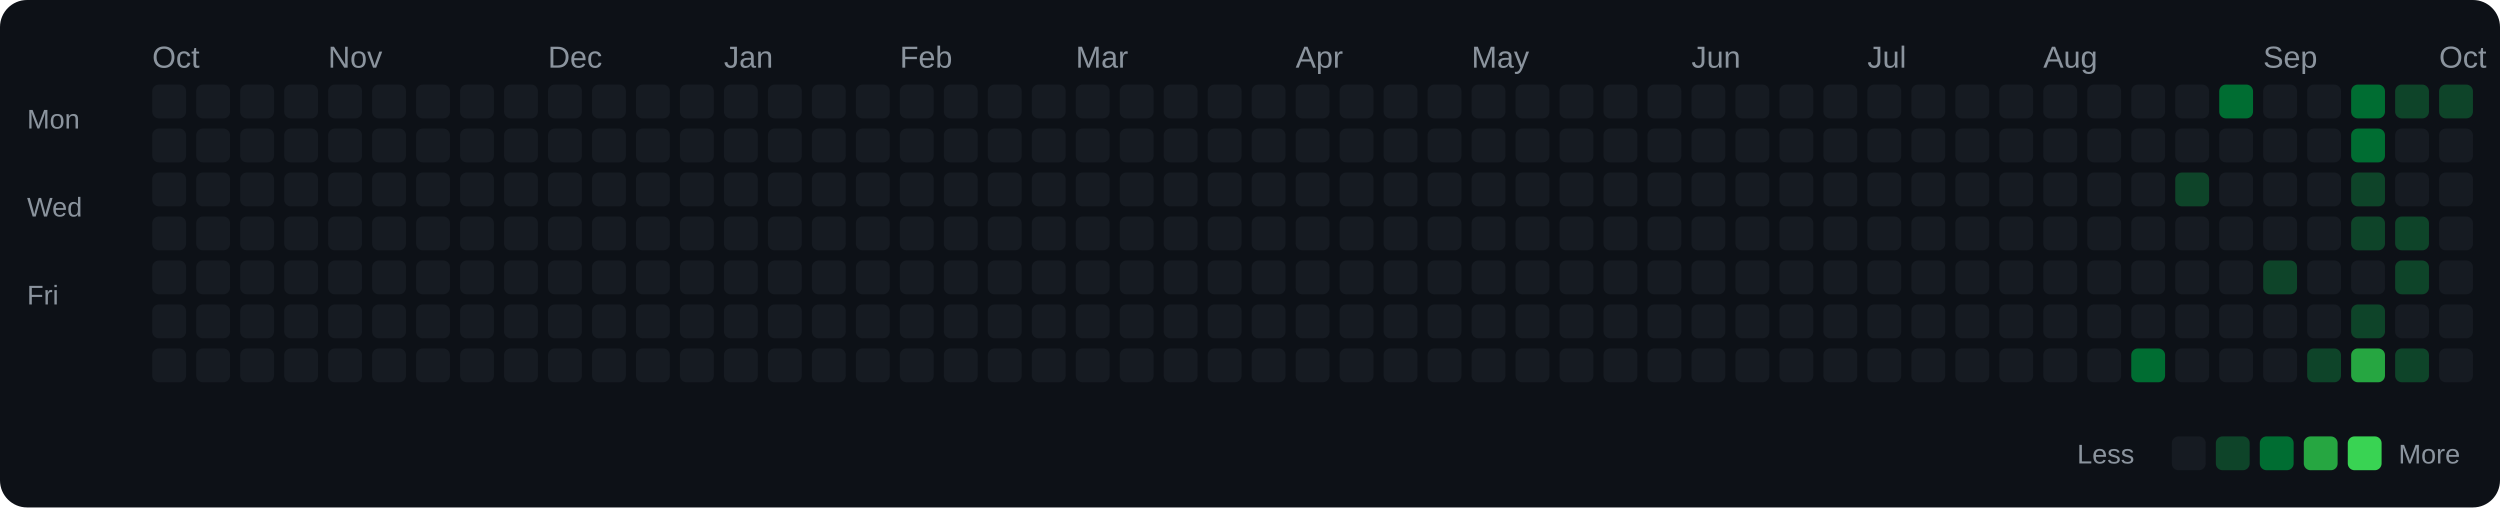
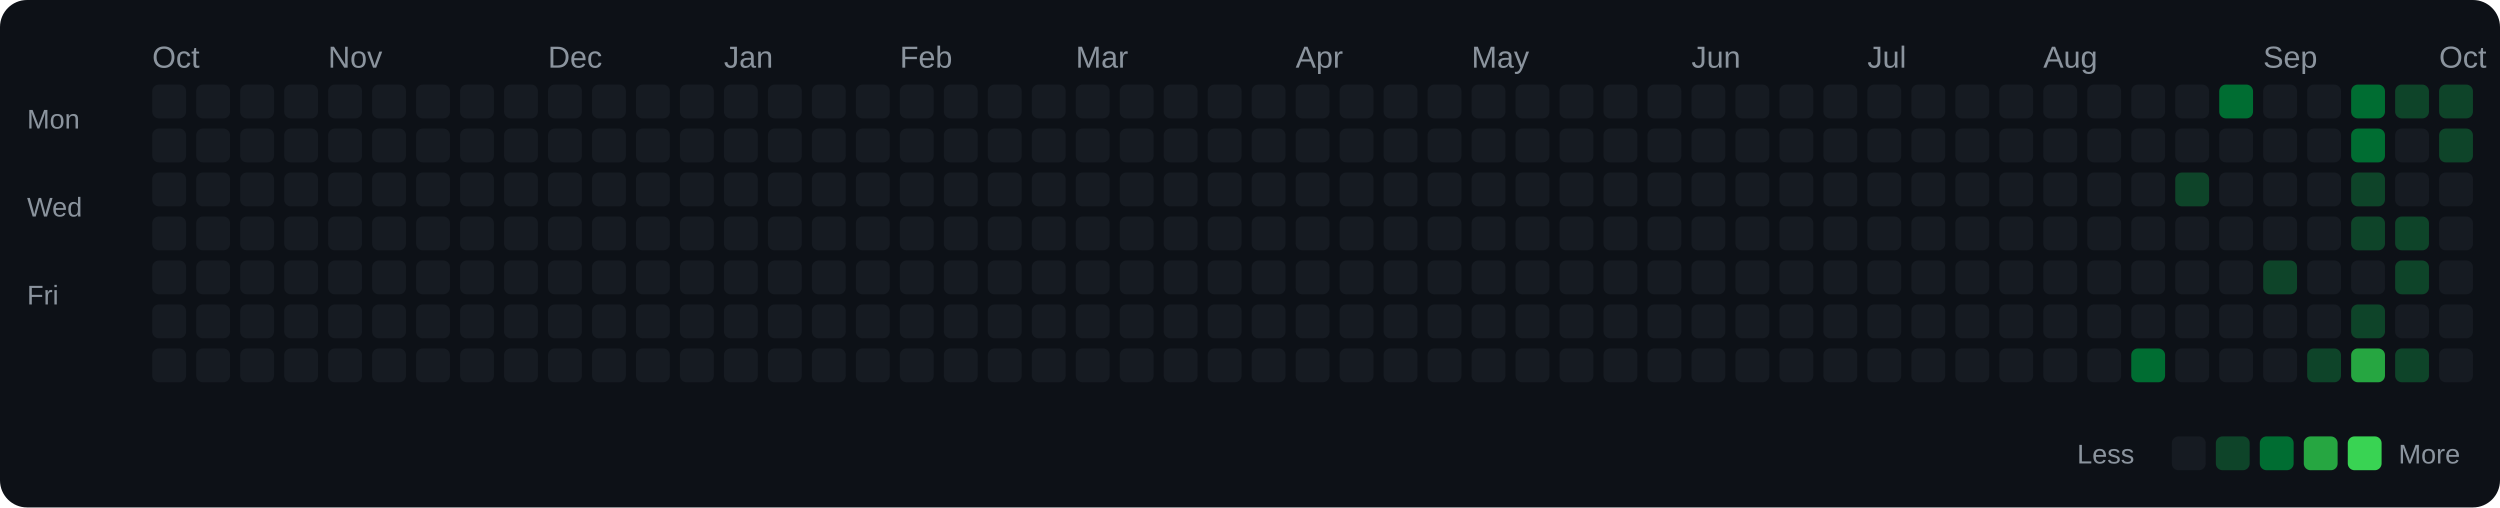
<svg xmlns="http://www.w3.org/2000/svg" width="739" height="150" viewBox="0 0 739 150" role="img" aria-labelledby="title description">
  <rect width="100%" height="100%" fill="#0d1117" rx="8" />
  <text x="45" y="20" fill="#8b949e" font-family="Arial, sans-serif" font-size="9"> Oct </text>
  <text x="97" y="20" fill="#8b949e" font-family="Arial, sans-serif" font-size="9"> Nov </text>
  <text x="162" y="20" fill="#8b949e" font-family="Arial, sans-serif" font-size="9"> Dec </text>
  <text x="214" y="20" fill="#8b949e" font-family="Arial, sans-serif" font-size="9"> Jan </text>
  <text x="266" y="20" fill="#8b949e" font-family="Arial, sans-serif" font-size="9"> Feb </text>
  <text x="318" y="20" fill="#8b949e" font-family="Arial, sans-serif" font-size="9"> Mar </text>
  <text x="383" y="20" fill="#8b949e" font-family="Arial, sans-serif" font-size="9"> Apr </text>
  <text x="435" y="20" fill="#8b949e" font-family="Arial, sans-serif" font-size="9"> May </text>
  <text x="500" y="20" fill="#8b949e" font-family="Arial, sans-serif" font-size="9"> Jun </text>
  <text x="552" y="20" fill="#8b949e" font-family="Arial, sans-serif" font-size="9"> Jul </text>
  <text x="604" y="20" fill="#8b949e" font-family="Arial, sans-serif" font-size="9"> Aug </text>
  <text x="669" y="20" fill="#8b949e" font-family="Arial, sans-serif" font-size="9"> Sep </text>
  <text x="721" y="20" fill="#8b949e" font-family="Arial, sans-serif" font-size="9"> Oct </text>
  <rect x="45" y="25" width="10" height="10" rx="2" fill="#161b22"> </rect>
  <rect x="45" y="38" width="10" height="10" rx="2" fill="#161b22"> </rect>
  <rect x="45" y="51" width="10" height="10" rx="2" fill="#161b22"> </rect>
  <rect x="45" y="64" width="10" height="10" rx="2" fill="#161b22"> </rect>
  <rect x="45" y="77" width="10" height="10" rx="2" fill="#161b22"> </rect>
  <rect x="45" y="90" width="10" height="10" rx="2" fill="#161b22"> </rect>
  <rect x="45" y="103" width="10" height="10" rx="2" fill="#161b22"> </rect>
  <rect x="58" y="25" width="10" height="10" rx="2" fill="#161b22"> </rect>
  <rect x="58" y="38" width="10" height="10" rx="2" fill="#161b22"> </rect>
  <rect x="58" y="51" width="10" height="10" rx="2" fill="#161b22"> </rect>
  <rect x="58" y="64" width="10" height="10" rx="2" fill="#161b22"> </rect>
  <rect x="58" y="77" width="10" height="10" rx="2" fill="#161b22"> </rect>
  <rect x="58" y="90" width="10" height="10" rx="2" fill="#161b22"> </rect>
  <rect x="58" y="103" width="10" height="10" rx="2" fill="#161b22"> </rect>
  <rect x="71" y="25" width="10" height="10" rx="2" fill="#161b22"> </rect>
  <rect x="71" y="38" width="10" height="10" rx="2" fill="#161b22"> </rect>
  <rect x="71" y="51" width="10" height="10" rx="2" fill="#161b22"> </rect>
  <rect x="71" y="64" width="10" height="10" rx="2" fill="#161b22"> </rect>
  <rect x="71" y="77" width="10" height="10" rx="2" fill="#161b22"> </rect>
  <rect x="71" y="90" width="10" height="10" rx="2" fill="#161b22"> </rect>
  <rect x="71" y="103" width="10" height="10" rx="2" fill="#161b22"> </rect>
  <rect x="84" y="25" width="10" height="10" rx="2" fill="#161b22"> </rect>
  <rect x="84" y="38" width="10" height="10" rx="2" fill="#161b22"> </rect>
  <rect x="84" y="51" width="10" height="10" rx="2" fill="#161b22"> </rect>
  <rect x="84" y="64" width="10" height="10" rx="2" fill="#161b22"> </rect>
  <rect x="84" y="77" width="10" height="10" rx="2" fill="#161b22"> </rect>
  <rect x="84" y="90" width="10" height="10" rx="2" fill="#161b22"> </rect>
  <rect x="84" y="103" width="10" height="10" rx="2" fill="#161b22"> </rect>
  <rect x="97" y="25" width="10" height="10" rx="2" fill="#161b22"> </rect>
  <rect x="97" y="38" width="10" height="10" rx="2" fill="#161b22"> </rect>
  <rect x="97" y="51" width="10" height="10" rx="2" fill="#161b22"> </rect>
  <rect x="97" y="64" width="10" height="10" rx="2" fill="#161b22"> </rect>
  <rect x="97" y="77" width="10" height="10" rx="2" fill="#161b22"> </rect>
  <rect x="97" y="90" width="10" height="10" rx="2" fill="#161b22"> </rect>
  <rect x="97" y="103" width="10" height="10" rx="2" fill="#161b22"> </rect>
  <rect x="110" y="25" width="10" height="10" rx="2" fill="#161b22"> </rect>
  <rect x="110" y="38" width="10" height="10" rx="2" fill="#161b22"> </rect>
  <rect x="110" y="51" width="10" height="10" rx="2" fill="#161b22"> </rect>
  <rect x="110" y="64" width="10" height="10" rx="2" fill="#161b22"> </rect>
  <rect x="110" y="77" width="10" height="10" rx="2" fill="#161b22"> </rect>
  <rect x="110" y="90" width="10" height="10" rx="2" fill="#161b22"> </rect>
  <rect x="110" y="103" width="10" height="10" rx="2" fill="#161b22"> </rect>
  <rect x="123" y="25" width="10" height="10" rx="2" fill="#161b22"> </rect>
  <rect x="123" y="38" width="10" height="10" rx="2" fill="#161b22"> </rect>
  <rect x="123" y="51" width="10" height="10" rx="2" fill="#161b22"> </rect>
  <rect x="123" y="64" width="10" height="10" rx="2" fill="#161b22"> </rect>
  <rect x="123" y="77" width="10" height="10" rx="2" fill="#161b22"> </rect>
  <rect x="123" y="90" width="10" height="10" rx="2" fill="#161b22"> </rect>
  <rect x="123" y="103" width="10" height="10" rx="2" fill="#161b22"> </rect>
  <rect x="136" y="25" width="10" height="10" rx="2" fill="#161b22"> </rect>
  <rect x="136" y="38" width="10" height="10" rx="2" fill="#161b22"> </rect>
  <rect x="136" y="51" width="10" height="10" rx="2" fill="#161b22"> </rect>
  <rect x="136" y="64" width="10" height="10" rx="2" fill="#161b22"> </rect>
  <rect x="136" y="77" width="10" height="10" rx="2" fill="#161b22"> </rect>
  <rect x="136" y="90" width="10" height="10" rx="2" fill="#161b22"> </rect>
  <rect x="136" y="103" width="10" height="10" rx="2" fill="#161b22"> </rect>
  <rect x="149" y="25" width="10" height="10" rx="2" fill="#161b22"> </rect>
  <rect x="149" y="38" width="10" height="10" rx="2" fill="#161b22"> </rect>
  <rect x="149" y="51" width="10" height="10" rx="2" fill="#161b22"> </rect>
  <rect x="149" y="64" width="10" height="10" rx="2" fill="#161b22"> </rect>
  <rect x="149" y="77" width="10" height="10" rx="2" fill="#161b22"> </rect>
  <rect x="149" y="90" width="10" height="10" rx="2" fill="#161b22"> </rect>
  <rect x="149" y="103" width="10" height="10" rx="2" fill="#161b22"> </rect>
  <rect x="162" y="25" width="10" height="10" rx="2" fill="#161b22"> </rect>
  <rect x="162" y="38" width="10" height="10" rx="2" fill="#161b22"> </rect>
  <rect x="162" y="51" width="10" height="10" rx="2" fill="#161b22"> </rect>
  <rect x="162" y="64" width="10" height="10" rx="2" fill="#161b22"> </rect>
  <rect x="162" y="77" width="10" height="10" rx="2" fill="#161b22"> </rect>
  <rect x="162" y="90" width="10" height="10" rx="2" fill="#161b22"> </rect>
  <rect x="162" y="103" width="10" height="10" rx="2" fill="#161b22"> </rect>
  <rect x="175" y="25" width="10" height="10" rx="2" fill="#161b22"> </rect>
  <rect x="175" y="38" width="10" height="10" rx="2" fill="#161b22"> </rect>
  <rect x="175" y="51" width="10" height="10" rx="2" fill="#161b22"> </rect>
  <rect x="175" y="64" width="10" height="10" rx="2" fill="#161b22"> </rect>
  <rect x="175" y="77" width="10" height="10" rx="2" fill="#161b22"> </rect>
  <rect x="175" y="90" width="10" height="10" rx="2" fill="#161b22"> </rect>
  <rect x="175" y="103" width="10" height="10" rx="2" fill="#161b22"> </rect>
  <rect x="188" y="25" width="10" height="10" rx="2" fill="#161b22"> </rect>
  <rect x="188" y="38" width="10" height="10" rx="2" fill="#161b22"> </rect>
  <rect x="188" y="51" width="10" height="10" rx="2" fill="#161b22"> </rect>
  <rect x="188" y="64" width="10" height="10" rx="2" fill="#161b22"> </rect>
  <rect x="188" y="77" width="10" height="10" rx="2" fill="#161b22"> </rect>
  <rect x="188" y="90" width="10" height="10" rx="2" fill="#161b22"> </rect>
  <rect x="188" y="103" width="10" height="10" rx="2" fill="#161b22"> </rect>
  <rect x="201" y="25" width="10" height="10" rx="2" fill="#161b22"> </rect>
  <rect x="201" y="38" width="10" height="10" rx="2" fill="#161b22"> </rect>
  <rect x="201" y="51" width="10" height="10" rx="2" fill="#161b22"> </rect>
  <rect x="201" y="64" width="10" height="10" rx="2" fill="#161b22"> </rect>
  <rect x="201" y="77" width="10" height="10" rx="2" fill="#161b22"> </rect>
  <rect x="201" y="90" width="10" height="10" rx="2" fill="#161b22"> </rect>
  <rect x="201" y="103" width="10" height="10" rx="2" fill="#161b22"> </rect>
  <rect x="214" y="25" width="10" height="10" rx="2" fill="#161b22"> </rect>
  <rect x="214" y="38" width="10" height="10" rx="2" fill="#161b22"> </rect>
  <rect x="214" y="51" width="10" height="10" rx="2" fill="#161b22"> </rect>
  <rect x="214" y="64" width="10" height="10" rx="2" fill="#161b22"> </rect>
  <rect x="214" y="77" width="10" height="10" rx="2" fill="#161b22"> </rect>
  <rect x="214" y="90" width="10" height="10" rx="2" fill="#161b22"> </rect>
  <rect x="214" y="103" width="10" height="10" rx="2" fill="#161b22"> </rect>
  <rect x="227" y="25" width="10" height="10" rx="2" fill="#161b22"> </rect>
  <rect x="227" y="38" width="10" height="10" rx="2" fill="#161b22"> </rect>
  <rect x="227" y="51" width="10" height="10" rx="2" fill="#161b22"> </rect>
  <rect x="227" y="64" width="10" height="10" rx="2" fill="#161b22"> </rect>
  <rect x="227" y="77" width="10" height="10" rx="2" fill="#161b22"> </rect>
  <rect x="227" y="90" width="10" height="10" rx="2" fill="#161b22"> </rect>
  <rect x="227" y="103" width="10" height="10" rx="2" fill="#161b22"> </rect>
  <rect x="240" y="25" width="10" height="10" rx="2" fill="#161b22"> </rect>
  <rect x="240" y="38" width="10" height="10" rx="2" fill="#161b22"> </rect>
  <rect x="240" y="51" width="10" height="10" rx="2" fill="#161b22"> </rect>
  <rect x="240" y="64" width="10" height="10" rx="2" fill="#161b22"> </rect>
  <rect x="240" y="77" width="10" height="10" rx="2" fill="#161b22"> </rect>
  <rect x="240" y="90" width="10" height="10" rx="2" fill="#161b22"> </rect>
  <rect x="240" y="103" width="10" height="10" rx="2" fill="#161b22"> </rect>
  <rect x="253" y="25" width="10" height="10" rx="2" fill="#161b22"> </rect>
  <rect x="253" y="38" width="10" height="10" rx="2" fill="#161b22"> </rect>
  <rect x="253" y="51" width="10" height="10" rx="2" fill="#161b22"> </rect>
  <rect x="253" y="64" width="10" height="10" rx="2" fill="#161b22"> </rect>
  <rect x="253" y="77" width="10" height="10" rx="2" fill="#161b22"> </rect>
  <rect x="253" y="90" width="10" height="10" rx="2" fill="#161b22"> </rect>
  <rect x="253" y="103" width="10" height="10" rx="2" fill="#161b22"> </rect>
  <rect x="266" y="25" width="10" height="10" rx="2" fill="#161b22"> </rect>
  <rect x="266" y="38" width="10" height="10" rx="2" fill="#161b22"> </rect>
  <rect x="266" y="51" width="10" height="10" rx="2" fill="#161b22"> </rect>
  <rect x="266" y="64" width="10" height="10" rx="2" fill="#161b22"> </rect>
  <rect x="266" y="77" width="10" height="10" rx="2" fill="#161b22"> </rect>
  <rect x="266" y="90" width="10" height="10" rx="2" fill="#161b22"> </rect>
  <rect x="266" y="103" width="10" height="10" rx="2" fill="#161b22"> </rect>
  <rect x="279" y="25" width="10" height="10" rx="2" fill="#161b22"> </rect>
  <rect x="279" y="38" width="10" height="10" rx="2" fill="#161b22"> </rect>
  <rect x="279" y="51" width="10" height="10" rx="2" fill="#161b22"> </rect>
  <rect x="279" y="64" width="10" height="10" rx="2" fill="#161b22"> </rect>
  <rect x="279" y="77" width="10" height="10" rx="2" fill="#161b22"> </rect>
  <rect x="279" y="90" width="10" height="10" rx="2" fill="#161b22"> </rect>
  <rect x="279" y="103" width="10" height="10" rx="2" fill="#161b22"> </rect>
  <rect x="292" y="25" width="10" height="10" rx="2" fill="#161b22"> </rect>
  <rect x="292" y="38" width="10" height="10" rx="2" fill="#161b22"> </rect>
  <rect x="292" y="51" width="10" height="10" rx="2" fill="#161b22"> </rect>
  <rect x="292" y="64" width="10" height="10" rx="2" fill="#161b22"> </rect>
  <rect x="292" y="77" width="10" height="10" rx="2" fill="#161b22"> </rect>
  <rect x="292" y="90" width="10" height="10" rx="2" fill="#161b22"> </rect>
  <rect x="292" y="103" width="10" height="10" rx="2" fill="#161b22"> </rect>
  <rect x="305" y="25" width="10" height="10" rx="2" fill="#161b22"> </rect>
  <rect x="305" y="38" width="10" height="10" rx="2" fill="#161b22"> </rect>
  <rect x="305" y="51" width="10" height="10" rx="2" fill="#161b22"> </rect>
  <rect x="305" y="64" width="10" height="10" rx="2" fill="#161b22"> </rect>
  <rect x="305" y="77" width="10" height="10" rx="2" fill="#161b22"> </rect>
  <rect x="305" y="90" width="10" height="10" rx="2" fill="#161b22"> </rect>
  <rect x="305" y="103" width="10" height="10" rx="2" fill="#161b22"> </rect>
  <rect x="318" y="25" width="10" height="10" rx="2" fill="#161b22"> </rect>
  <rect x="318" y="38" width="10" height="10" rx="2" fill="#161b22"> </rect>
  <rect x="318" y="51" width="10" height="10" rx="2" fill="#161b22"> </rect>
  <rect x="318" y="64" width="10" height="10" rx="2" fill="#161b22"> </rect>
  <rect x="318" y="77" width="10" height="10" rx="2" fill="#161b22"> </rect>
  <rect x="318" y="90" width="10" height="10" rx="2" fill="#161b22"> </rect>
  <rect x="318" y="103" width="10" height="10" rx="2" fill="#161b22"> </rect>
  <rect x="331" y="25" width="10" height="10" rx="2" fill="#161b22"> </rect>
  <rect x="331" y="38" width="10" height="10" rx="2" fill="#161b22"> </rect>
  <rect x="331" y="51" width="10" height="10" rx="2" fill="#161b22"> </rect>
  <rect x="331" y="64" width="10" height="10" rx="2" fill="#161b22"> </rect>
  <rect x="331" y="77" width="10" height="10" rx="2" fill="#161b22"> </rect>
  <rect x="331" y="90" width="10" height="10" rx="2" fill="#161b22"> </rect>
  <rect x="331" y="103" width="10" height="10" rx="2" fill="#161b22"> </rect>
  <rect x="344" y="25" width="10" height="10" rx="2" fill="#161b22"> </rect>
  <rect x="344" y="38" width="10" height="10" rx="2" fill="#161b22"> </rect>
  <rect x="344" y="51" width="10" height="10" rx="2" fill="#161b22"> </rect>
  <rect x="344" y="64" width="10" height="10" rx="2" fill="#161b22"> </rect>
  <rect x="344" y="77" width="10" height="10" rx="2" fill="#161b22"> </rect>
  <rect x="344" y="90" width="10" height="10" rx="2" fill="#161b22"> </rect>
  <rect x="344" y="103" width="10" height="10" rx="2" fill="#161b22"> </rect>
  <rect x="357" y="25" width="10" height="10" rx="2" fill="#161b22"> </rect>
  <rect x="357" y="38" width="10" height="10" rx="2" fill="#161b22"> </rect>
  <rect x="357" y="51" width="10" height="10" rx="2" fill="#161b22"> </rect>
  <rect x="357" y="64" width="10" height="10" rx="2" fill="#161b22"> </rect>
  <rect x="357" y="77" width="10" height="10" rx="2" fill="#161b22"> </rect>
  <rect x="357" y="90" width="10" height="10" rx="2" fill="#161b22"> </rect>
  <rect x="357" y="103" width="10" height="10" rx="2" fill="#161b22"> </rect>
  <rect x="370" y="25" width="10" height="10" rx="2" fill="#161b22"> </rect>
  <rect x="370" y="38" width="10" height="10" rx="2" fill="#161b22"> </rect>
  <rect x="370" y="51" width="10" height="10" rx="2" fill="#161b22"> </rect>
  <rect x="370" y="64" width="10" height="10" rx="2" fill="#161b22"> </rect>
  <rect x="370" y="77" width="10" height="10" rx="2" fill="#161b22"> </rect>
  <rect x="370" y="90" width="10" height="10" rx="2" fill="#161b22"> </rect>
  <rect x="370" y="103" width="10" height="10" rx="2" fill="#161b22"> </rect>
  <rect x="383" y="25" width="10" height="10" rx="2" fill="#161b22"> </rect>
  <rect x="383" y="38" width="10" height="10" rx="2" fill="#161b22"> </rect>
  <rect x="383" y="51" width="10" height="10" rx="2" fill="#161b22"> </rect>
  <rect x="383" y="64" width="10" height="10" rx="2" fill="#161b22"> </rect>
  <rect x="383" y="77" width="10" height="10" rx="2" fill="#161b22"> </rect>
  <rect x="383" y="90" width="10" height="10" rx="2" fill="#161b22"> </rect>
  <rect x="383" y="103" width="10" height="10" rx="2" fill="#161b22"> </rect>
  <rect x="396" y="25" width="10" height="10" rx="2" fill="#161b22"> </rect>
  <rect x="396" y="38" width="10" height="10" rx="2" fill="#161b22"> </rect>
  <rect x="396" y="51" width="10" height="10" rx="2" fill="#161b22"> </rect>
  <rect x="396" y="64" width="10" height="10" rx="2" fill="#161b22"> </rect>
  <rect x="396" y="77" width="10" height="10" rx="2" fill="#161b22"> </rect>
  <rect x="396" y="90" width="10" height="10" rx="2" fill="#161b22"> </rect>
  <rect x="396" y="103" width="10" height="10" rx="2" fill="#161b22"> </rect>
  <rect x="409" y="25" width="10" height="10" rx="2" fill="#161b22"> </rect>
  <rect x="409" y="38" width="10" height="10" rx="2" fill="#161b22"> </rect>
  <rect x="409" y="51" width="10" height="10" rx="2" fill="#161b22"> </rect>
  <rect x="409" y="64" width="10" height="10" rx="2" fill="#161b22"> </rect>
  <rect x="409" y="77" width="10" height="10" rx="2" fill="#161b22"> </rect>
  <rect x="409" y="90" width="10" height="10" rx="2" fill="#161b22"> </rect>
  <rect x="409" y="103" width="10" height="10" rx="2" fill="#161b22"> </rect>
  <rect x="422" y="25" width="10" height="10" rx="2" fill="#161b22"> </rect>
  <rect x="422" y="38" width="10" height="10" rx="2" fill="#161b22"> </rect>
  <rect x="422" y="51" width="10" height="10" rx="2" fill="#161b22"> </rect>
  <rect x="422" y="64" width="10" height="10" rx="2" fill="#161b22"> </rect>
  <rect x="422" y="77" width="10" height="10" rx="2" fill="#161b22"> </rect>
  <rect x="422" y="90" width="10" height="10" rx="2" fill="#161b22"> </rect>
  <rect x="422" y="103" width="10" height="10" rx="2" fill="#161b22"> </rect>
  <rect x="435" y="25" width="10" height="10" rx="2" fill="#161b22"> </rect>
  <rect x="435" y="38" width="10" height="10" rx="2" fill="#161b22"> </rect>
  <rect x="435" y="51" width="10" height="10" rx="2" fill="#161b22"> </rect>
  <rect x="435" y="64" width="10" height="10" rx="2" fill="#161b22"> </rect>
  <rect x="435" y="77" width="10" height="10" rx="2" fill="#161b22"> </rect>
  <rect x="435" y="90" width="10" height="10" rx="2" fill="#161b22"> </rect>
  <rect x="435" y="103" width="10" height="10" rx="2" fill="#161b22"> </rect>
  <rect x="448" y="25" width="10" height="10" rx="2" fill="#161b22"> </rect>
  <rect x="448" y="38" width="10" height="10" rx="2" fill="#161b22"> </rect>
  <rect x="448" y="51" width="10" height="10" rx="2" fill="#161b22"> </rect>
  <rect x="448" y="64" width="10" height="10" rx="2" fill="#161b22"> </rect>
  <rect x="448" y="77" width="10" height="10" rx="2" fill="#161b22"> </rect>
  <rect x="448" y="90" width="10" height="10" rx="2" fill="#161b22"> </rect>
  <rect x="448" y="103" width="10" height="10" rx="2" fill="#161b22"> </rect>
  <rect x="461" y="25" width="10" height="10" rx="2" fill="#161b22"> </rect>
  <rect x="461" y="38" width="10" height="10" rx="2" fill="#161b22"> </rect>
  <rect x="461" y="51" width="10" height="10" rx="2" fill="#161b22"> </rect>
  <rect x="461" y="64" width="10" height="10" rx="2" fill="#161b22"> </rect>
  <rect x="461" y="77" width="10" height="10" rx="2" fill="#161b22"> </rect>
  <rect x="461" y="90" width="10" height="10" rx="2" fill="#161b22"> </rect>
  <rect x="461" y="103" width="10" height="10" rx="2" fill="#161b22"> </rect>
  <rect x="474" y="25" width="10" height="10" rx="2" fill="#161b22"> </rect>
  <rect x="474" y="38" width="10" height="10" rx="2" fill="#161b22"> </rect>
  <rect x="474" y="51" width="10" height="10" rx="2" fill="#161b22"> </rect>
  <rect x="474" y="64" width="10" height="10" rx="2" fill="#161b22"> </rect>
  <rect x="474" y="77" width="10" height="10" rx="2" fill="#161b22"> </rect>
  <rect x="474" y="90" width="10" height="10" rx="2" fill="#161b22"> </rect>
  <rect x="474" y="103" width="10" height="10" rx="2" fill="#161b22"> </rect>
  <rect x="487" y="25" width="10" height="10" rx="2" fill="#161b22"> </rect>
  <rect x="487" y="38" width="10" height="10" rx="2" fill="#161b22"> </rect>
  <rect x="487" y="51" width="10" height="10" rx="2" fill="#161b22"> </rect>
  <rect x="487" y="64" width="10" height="10" rx="2" fill="#161b22"> </rect>
  <rect x="487" y="77" width="10" height="10" rx="2" fill="#161b22"> </rect>
  <rect x="487" y="90" width="10" height="10" rx="2" fill="#161b22"> </rect>
  <rect x="487" y="103" width="10" height="10" rx="2" fill="#161b22"> </rect>
  <rect x="500" y="25" width="10" height="10" rx="2" fill="#161b22"> </rect>
  <rect x="500" y="38" width="10" height="10" rx="2" fill="#161b22"> </rect>
  <rect x="500" y="51" width="10" height="10" rx="2" fill="#161b22"> </rect>
  <rect x="500" y="64" width="10" height="10" rx="2" fill="#161b22"> </rect>
  <rect x="500" y="77" width="10" height="10" rx="2" fill="#161b22"> </rect>
  <rect x="500" y="90" width="10" height="10" rx="2" fill="#161b22"> </rect>
  <rect x="500" y="103" width="10" height="10" rx="2" fill="#161b22"> </rect>
  <rect x="513" y="25" width="10" height="10" rx="2" fill="#161b22"> </rect>
  <rect x="513" y="38" width="10" height="10" rx="2" fill="#161b22"> </rect>
  <rect x="513" y="51" width="10" height="10" rx="2" fill="#161b22"> </rect>
  <rect x="513" y="64" width="10" height="10" rx="2" fill="#161b22"> </rect>
  <rect x="513" y="77" width="10" height="10" rx="2" fill="#161b22"> </rect>
  <rect x="513" y="90" width="10" height="10" rx="2" fill="#161b22"> </rect>
  <rect x="513" y="103" width="10" height="10" rx="2" fill="#161b22"> </rect>
  <rect x="526" y="25" width="10" height="10" rx="2" fill="#161b22"> </rect>
  <rect x="526" y="38" width="10" height="10" rx="2" fill="#161b22"> </rect>
  <rect x="526" y="51" width="10" height="10" rx="2" fill="#161b22"> </rect>
  <rect x="526" y="64" width="10" height="10" rx="2" fill="#161b22"> </rect>
  <rect x="526" y="77" width="10" height="10" rx="2" fill="#161b22"> </rect>
  <rect x="526" y="90" width="10" height="10" rx="2" fill="#161b22"> </rect>
  <rect x="526" y="103" width="10" height="10" rx="2" fill="#161b22"> </rect>
  <rect x="539" y="25" width="10" height="10" rx="2" fill="#161b22"> </rect>
  <rect x="539" y="38" width="10" height="10" rx="2" fill="#161b22"> </rect>
  <rect x="539" y="51" width="10" height="10" rx="2" fill="#161b22"> </rect>
  <rect x="539" y="64" width="10" height="10" rx="2" fill="#161b22"> </rect>
  <rect x="539" y="77" width="10" height="10" rx="2" fill="#161b22"> </rect>
  <rect x="539" y="90" width="10" height="10" rx="2" fill="#161b22"> </rect>
  <rect x="539" y="103" width="10" height="10" rx="2" fill="#161b22"> </rect>
  <rect x="552" y="25" width="10" height="10" rx="2" fill="#161b22"> </rect>
  <rect x="552" y="38" width="10" height="10" rx="2" fill="#161b22"> </rect>
  <rect x="552" y="51" width="10" height="10" rx="2" fill="#161b22"> </rect>
  <rect x="552" y="64" width="10" height="10" rx="2" fill="#161b22"> </rect>
  <rect x="552" y="77" width="10" height="10" rx="2" fill="#161b22"> </rect>
  <rect x="552" y="90" width="10" height="10" rx="2" fill="#161b22"> </rect>
  <rect x="552" y="103" width="10" height="10" rx="2" fill="#161b22"> </rect>
  <rect x="565" y="25" width="10" height="10" rx="2" fill="#161b22"> </rect>
  <rect x="565" y="38" width="10" height="10" rx="2" fill="#161b22"> </rect>
  <rect x="565" y="51" width="10" height="10" rx="2" fill="#161b22"> </rect>
  <rect x="565" y="64" width="10" height="10" rx="2" fill="#161b22"> </rect>
  <rect x="565" y="77" width="10" height="10" rx="2" fill="#161b22"> </rect>
  <rect x="565" y="90" width="10" height="10" rx="2" fill="#161b22"> </rect>
  <rect x="565" y="103" width="10" height="10" rx="2" fill="#161b22"> </rect>
  <rect x="578" y="25" width="10" height="10" rx="2" fill="#161b22"> </rect>
  <rect x="578" y="38" width="10" height="10" rx="2" fill="#161b22"> </rect>
  <rect x="578" y="51" width="10" height="10" rx="2" fill="#161b22"> </rect>
  <rect x="578" y="64" width="10" height="10" rx="2" fill="#161b22"> </rect>
  <rect x="578" y="77" width="10" height="10" rx="2" fill="#161b22"> </rect>
  <rect x="578" y="90" width="10" height="10" rx="2" fill="#161b22"> </rect>
  <rect x="578" y="103" width="10" height="10" rx="2" fill="#161b22"> </rect>
  <rect x="591" y="25" width="10" height="10" rx="2" fill="#161b22"> </rect>
  <rect x="591" y="38" width="10" height="10" rx="2" fill="#161b22"> </rect>
  <rect x="591" y="51" width="10" height="10" rx="2" fill="#161b22"> </rect>
  <rect x="591" y="64" width="10" height="10" rx="2" fill="#161b22"> </rect>
  <rect x="591" y="77" width="10" height="10" rx="2" fill="#161b22"> </rect>
  <rect x="591" y="90" width="10" height="10" rx="2" fill="#161b22"> </rect>
  <rect x="591" y="103" width="10" height="10" rx="2" fill="#161b22"> </rect>
  <rect x="604" y="25" width="10" height="10" rx="2" fill="#161b22"> </rect>
  <rect x="604" y="38" width="10" height="10" rx="2" fill="#161b22"> </rect>
  <rect x="604" y="51" width="10" height="10" rx="2" fill="#161b22"> </rect>
  <rect x="604" y="64" width="10" height="10" rx="2" fill="#161b22"> </rect>
  <rect x="604" y="77" width="10" height="10" rx="2" fill="#161b22"> </rect>
  <rect x="604" y="90" width="10" height="10" rx="2" fill="#161b22"> </rect>
  <rect x="604" y="103" width="10" height="10" rx="2" fill="#161b22"> </rect>
  <rect x="617" y="25" width="10" height="10" rx="2" fill="#161b22"> </rect>
  <rect x="617" y="38" width="10" height="10" rx="2" fill="#161b22"> </rect>
  <rect x="617" y="51" width="10" height="10" rx="2" fill="#161b22"> </rect>
  <rect x="617" y="64" width="10" height="10" rx="2" fill="#161b22"> </rect>
  <rect x="617" y="77" width="10" height="10" rx="2" fill="#161b22"> </rect>
  <rect x="617" y="90" width="10" height="10" rx="2" fill="#161b22"> </rect>
  <rect x="617" y="103" width="10" height="10" rx="2" fill="#161b22"> </rect>
  <rect x="630" y="25" width="10" height="10" rx="2" fill="#161b22"> </rect>
  <rect x="630" y="38" width="10" height="10" rx="2" fill="#161b22"> </rect>
  <rect x="630" y="51" width="10" height="10" rx="2" fill="#161b22"> </rect>
  <rect x="630" y="64" width="10" height="10" rx="2" fill="#161b22"> </rect>
  <rect x="630" y="77" width="10" height="10" rx="2" fill="#161b22"> </rect>
  <rect x="630" y="90" width="10" height="10" rx="2" fill="#161b22"> </rect>
  <rect x="630" y="103" width="10" height="10" rx="2" fill="#006d32"> </rect>
  <rect x="643" y="25" width="10" height="10" rx="2" fill="#161b22"> </rect>
  <rect x="643" y="38" width="10" height="10" rx="2" fill="#161b22"> </rect>
  <rect x="643" y="51" width="10" height="10" rx="2" fill="#0e4429"> </rect>
  <rect x="643" y="64" width="10" height="10" rx="2" fill="#161b22"> </rect>
  <rect x="643" y="77" width="10" height="10" rx="2" fill="#161b22"> </rect>
  <rect x="643" y="90" width="10" height="10" rx="2" fill="#161b22"> </rect>
  <rect x="643" y="103" width="10" height="10" rx="2" fill="#161b22"> </rect>
  <rect x="656" y="25" width="10" height="10" rx="2" fill="#006d32"> </rect>
  <rect x="656" y="38" width="10" height="10" rx="2" fill="#161b22"> </rect>
  <rect x="656" y="51" width="10" height="10" rx="2" fill="#161b22"> </rect>
  <rect x="656" y="64" width="10" height="10" rx="2" fill="#161b22"> </rect>
  <rect x="656" y="77" width="10" height="10" rx="2" fill="#161b22"> </rect>
  <rect x="656" y="90" width="10" height="10" rx="2" fill="#161b22"> </rect>
  <rect x="656" y="103" width="10" height="10" rx="2" fill="#161b22"> </rect>
  <rect x="669" y="25" width="10" height="10" rx="2" fill="#161b22"> </rect>
  <rect x="669" y="38" width="10" height="10" rx="2" fill="#161b22"> </rect>
  <rect x="669" y="51" width="10" height="10" rx="2" fill="#161b22"> </rect>
  <rect x="669" y="64" width="10" height="10" rx="2" fill="#161b22"> </rect>
  <rect x="669" y="77" width="10" height="10" rx="2" fill="#0e4429"> </rect>
  <rect x="669" y="90" width="10" height="10" rx="2" fill="#161b22"> </rect>
  <rect x="669" y="103" width="10" height="10" rx="2" fill="#161b22"> </rect>
  <rect x="682" y="25" width="10" height="10" rx="2" fill="#161b22"> </rect>
  <rect x="682" y="38" width="10" height="10" rx="2" fill="#161b22"> </rect>
  <rect x="682" y="51" width="10" height="10" rx="2" fill="#161b22"> </rect>
  <rect x="682" y="64" width="10" height="10" rx="2" fill="#161b22"> </rect>
  <rect x="682" y="77" width="10" height="10" rx="2" fill="#161b22"> </rect>
  <rect x="682" y="90" width="10" height="10" rx="2" fill="#161b22"> </rect>
  <rect x="682" y="103" width="10" height="10" rx="2" fill="#0e4429"> </rect>
  <rect x="695" y="25" width="10" height="10" rx="2" fill="#006d32"> </rect>
  <rect x="695" y="38" width="10" height="10" rx="2" fill="#006d32"> </rect>
  <rect x="695" y="51" width="10" height="10" rx="2" fill="#0e4429"> </rect>
  <rect x="695" y="64" width="10" height="10" rx="2" fill="#0e4429"> </rect>
  <rect x="695" y="77" width="10" height="10" rx="2" fill="#161b22"> </rect>
  <rect x="695" y="90" width="10" height="10" rx="2" fill="#0e4429"> </rect>
  <rect x="695" y="103" width="10" height="10" rx="2" fill="#26a641"> </rect>
  <rect x="708" y="25" width="10" height="10" rx="2" fill="#0e4429"> </rect>
  <rect x="708" y="38" width="10" height="10" rx="2" fill="#161b22"> </rect>
  <rect x="708" y="51" width="10" height="10" rx="2" fill="#161b22"> </rect>
  <rect x="708" y="64" width="10" height="10" rx="2" fill="#0e4429"> </rect>
  <rect x="708" y="77" width="10" height="10" rx="2" fill="#0e4429"> </rect>
  <rect x="708" y="90" width="10" height="10" rx="2" fill="#161b22"> </rect>
  <rect x="708" y="103" width="10" height="10" rx="2" fill="#0e4429"> </rect>
  <rect x="721" y="25" width="10" height="10" rx="2" fill="#0e4429"> </rect>
-   <rect x="721" y="38" width="10" height="10" rx="2" fill="#161b22"> </rect>
+   <rect x="721" y="38" width="10" height="10" rx="2" fill="#0e4429"> </rect>
  <rect x="721" y="51" width="10" height="10" rx="2" fill="#161b22"> </rect>
  <rect x="721" y="64" width="10" height="10" rx="2" fill="#161b22"> </rect>
  <rect x="721" y="77" width="10" height="10" rx="2" fill="#161b22"> </rect>
  <rect x="721" y="90" width="10" height="10" rx="2" fill="#161b22"> </rect>
  <rect x="721" y="103" width="10" height="10" rx="2" fill="#161b22"> </rect>
  <text x="8" y="38" fill="#8b949e" font-family="Arial, sans-serif" font-size="8">Mon</text>
  <text x="8" y="64" fill="#8b949e" font-family="Arial, sans-serif" font-size="8">Wed</text>
  <text x="8" y="90" fill="#8b949e" font-family="Arial, sans-serif" font-size="8">Fri</text>
  <text x="614" y="137" fill="#8b949e" font-family="Arial, sans-serif" font-size="8">Less</text>
  <rect x="642" y="129" width="10" height="10" rx="2" fill="#161b22" />
  <rect x="655" y="129" width="10" height="10" rx="2" fill="#0e4429" />
  <rect x="668" y="129" width="10" height="10" rx="2" fill="#006d32" />
  <rect x="681" y="129" width="10" height="10" rx="2" fill="#26a641" />
  <rect x="694" y="129" width="10" height="10" rx="2" fill="#39d353" />
  <text x="709" y="137" fill="#8b949e" font-family="Arial, sans-serif" font-size="8">More</text>
</svg>
